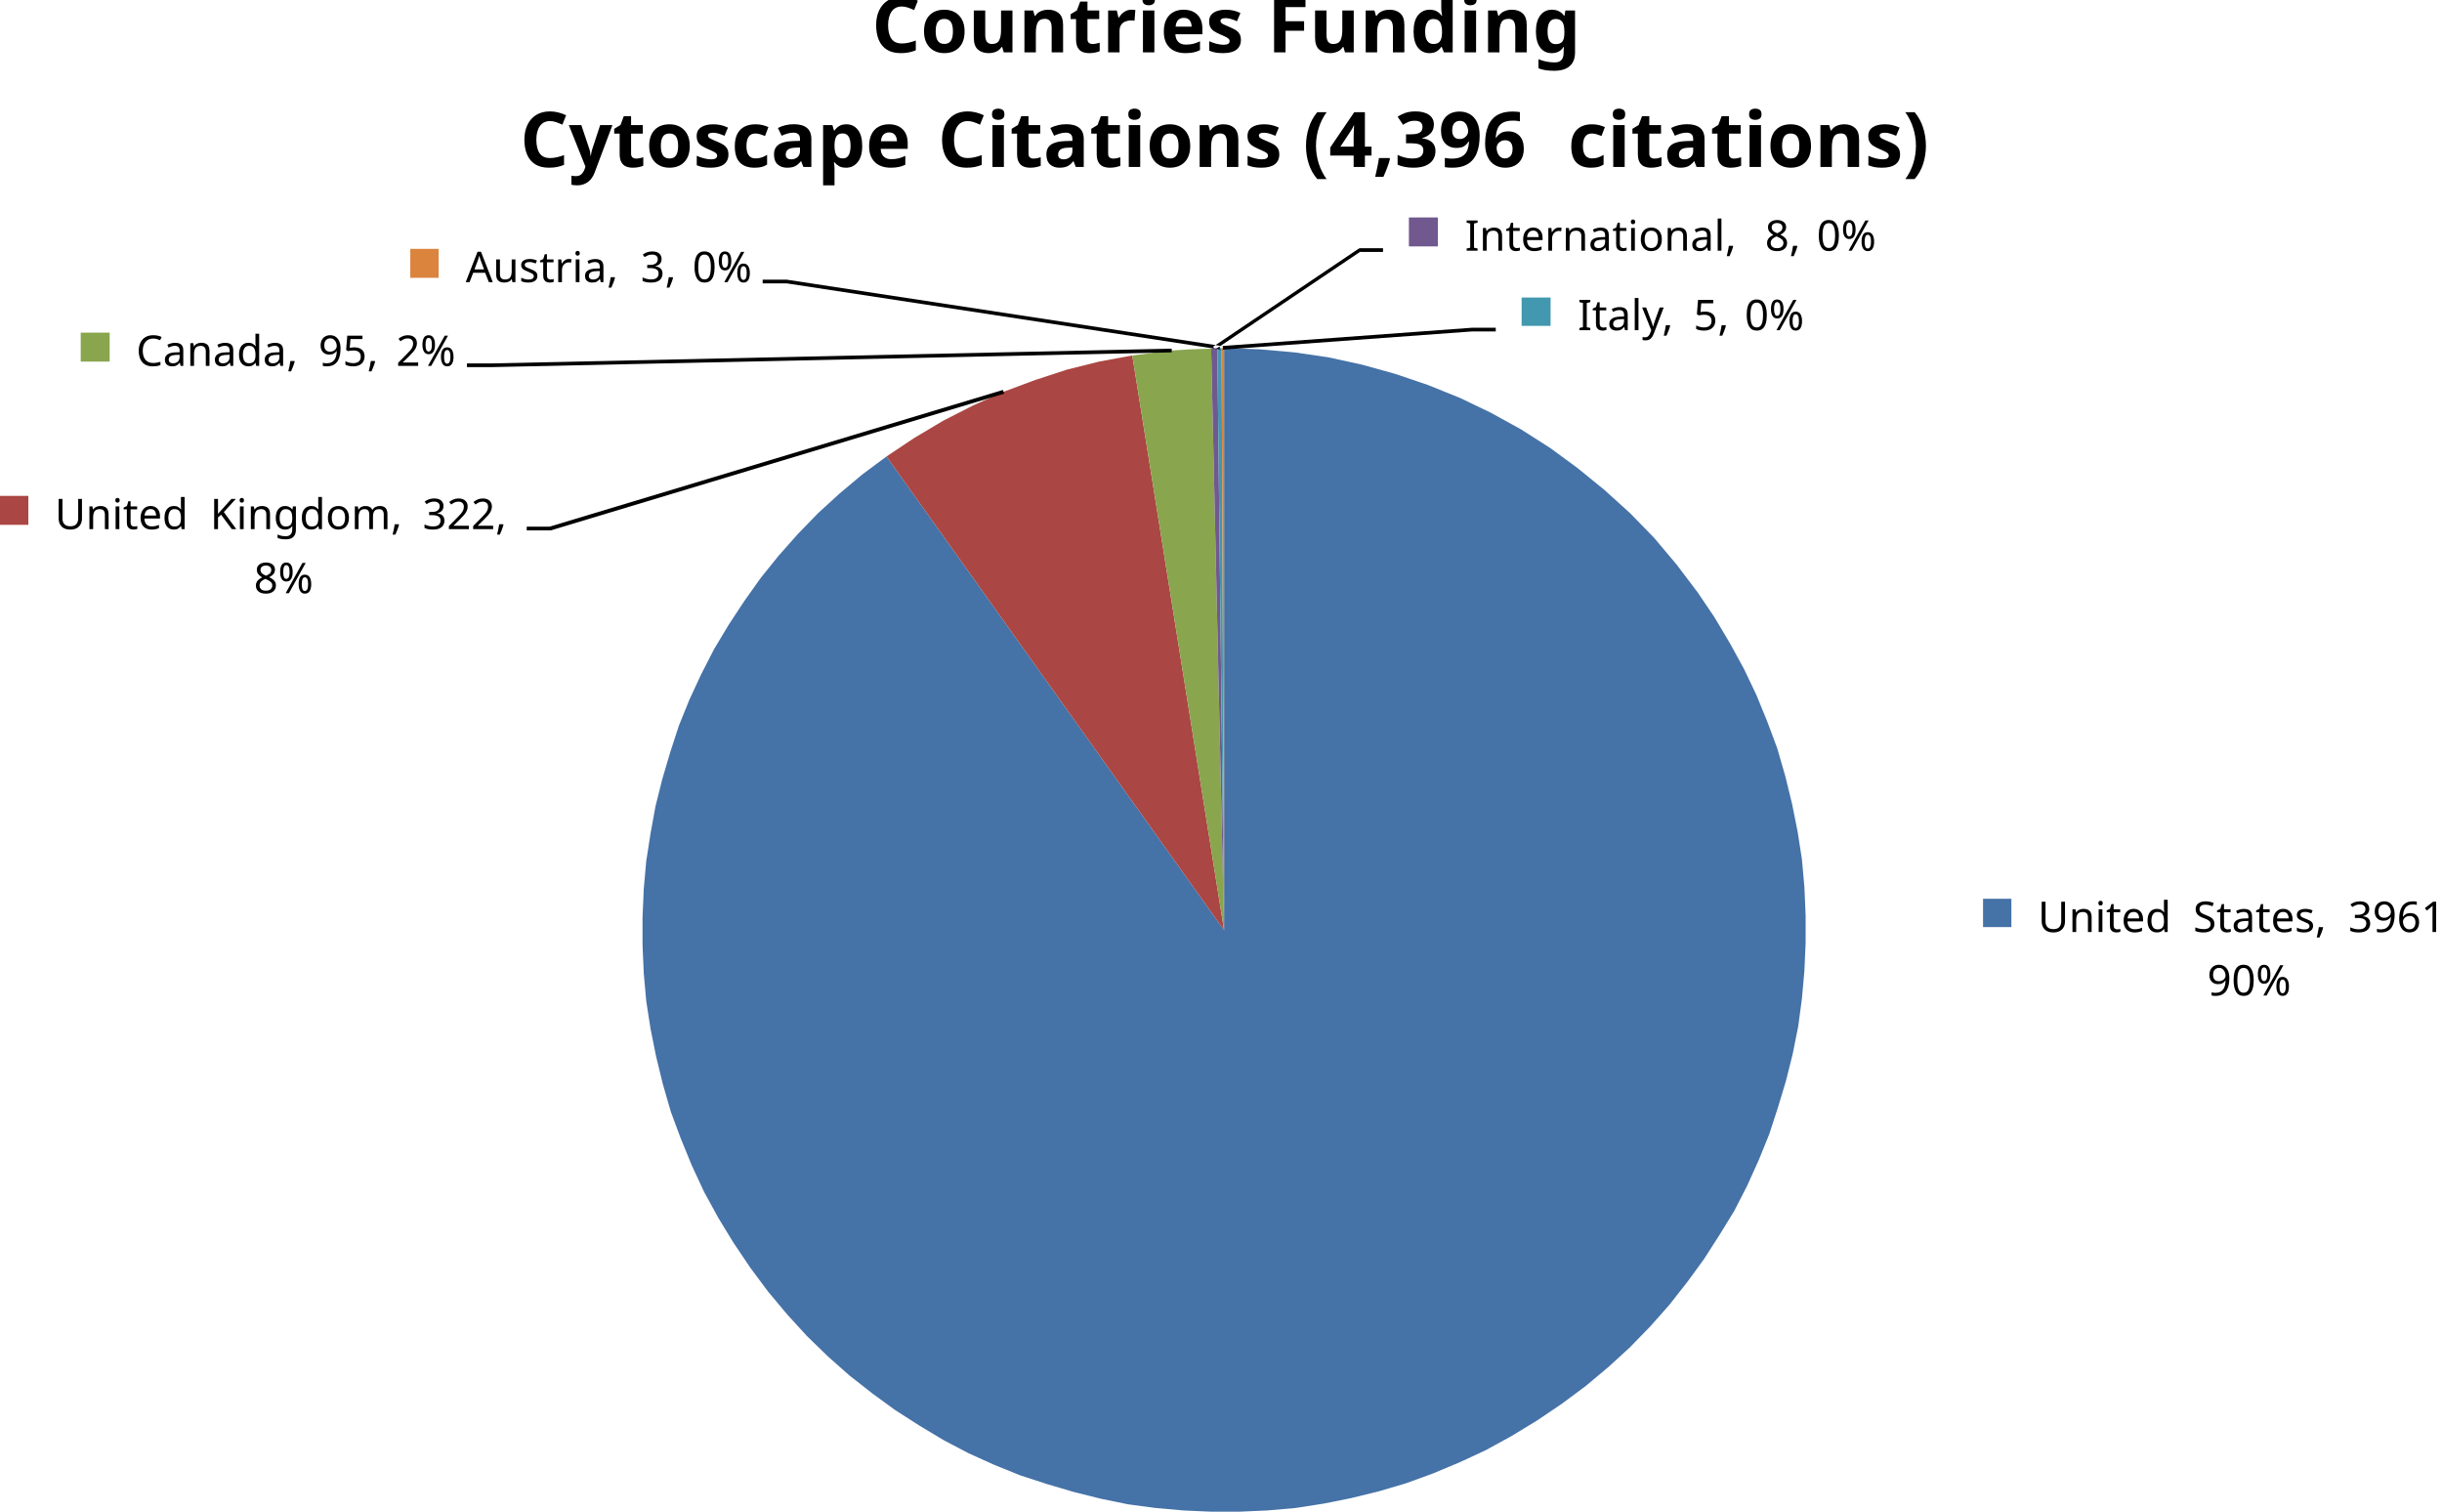
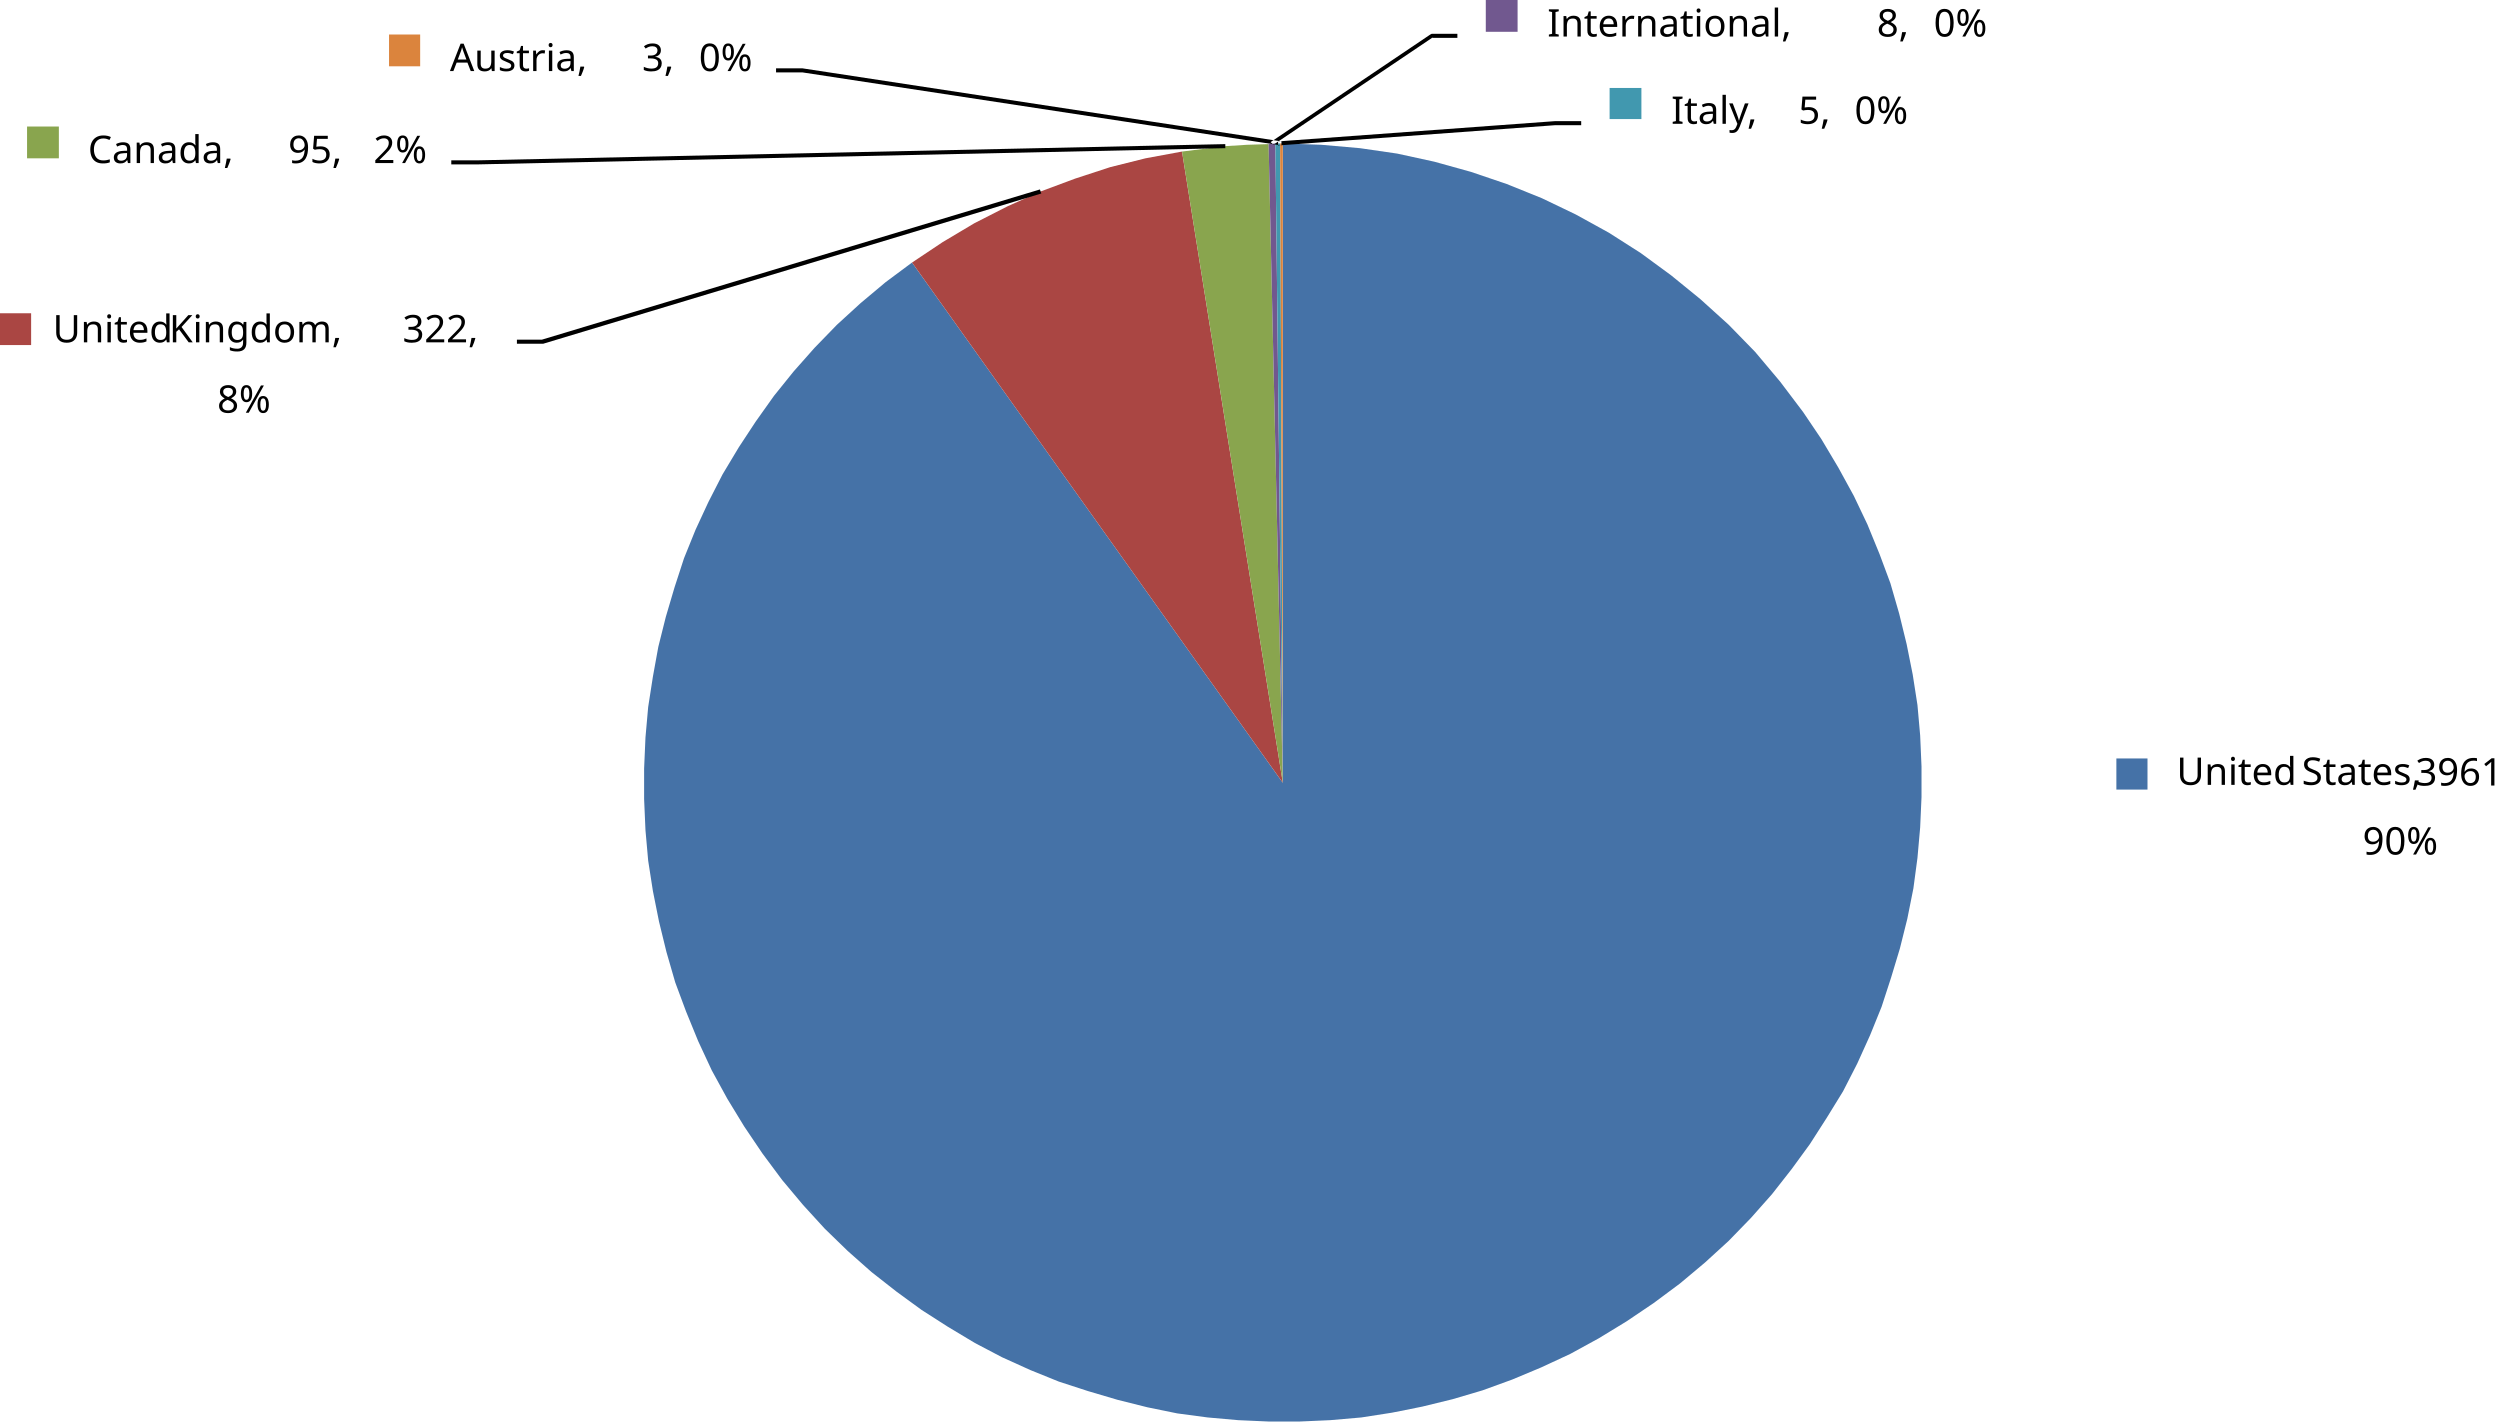
- <svg xmlns="http://www.w3.org/2000/svg" width="3964px" height="2454px" viewBox="0 0 3964 2454" version="1.1">
+ <svg xmlns="http://www.w3.org/2000/svg" width="3695px" height="2101px" viewBox="0 0 3695 2101" version="1.1">
  <defs />
  <g id="Page-1" stroke="none" stroke-width="1" fill="none" fill-rule="evenodd">
-     <g id="Countries-Funding-Cites-Jan-2004-to-Feb-2015-from-MedLine.001" transform="translate(0, -34)">
-       <g id="Page_1-Clipped">
-         <g id="Page_1">
-           <path d="M1987,1544 L1439,775 L1400,804 L1363,835 L1328,867 L1295,901 L1264,936 L1235,972 L1208,1010 L1183,1048 L1159,1088 L1138,1129 L1119,1170 L1102,1212 L1088,1255 L1075,1299 L1064,1343 L1056,1387 L1049,1432 L1045,1477 L1043,1523 L1043,1568 L1045,1614 L1049,1659 L1056,1704 L1065,1749 L1076,1794 L1089,1839 L1105,1882 L1123,1926 L1143,1969 L1166,2011 L1191,2052 L1218,2092 L1247,2131 L1278,2168 L1310,2203 L1344,2236 L1379,2267 L1416,2296 L1453,2323 L1492,2348 L1532,2372 L1572,2393 L1614,2412 L1656,2429 L1699,2443 L1743,2456 L1787,2467 L1831,2476 L1876,2482 L1921,2486 L1966,2488 L2012,2488 L2057,2486 L2103,2482 L2148,2475 L2193,2466 L2238,2455 L2282,2442 L2326,2426 L2369,2408 L2412,2388 L2454,2365 L2495,2340 L2535,2313 L2574,2284 L2611,2253 L2646,2221 L2679,2187 L2710,2152 L2739,2115 L2766,2078 L2791,2039 L2815,2000 L2836,1959 L2855,1917 L2872,1875 L2886,1832 L2899,1789 L2910,1745 L2919,1700 L2925,1655 L2929,1610 L2931,1565 L2931,1520 L2929,1474 L2925,1429 L2918,1384 L2909,1339 L2898,1294 L2885,1249 L2869,1206 L2851,1162 L2831,1120 L2808,1078 L2783,1036 L2756,996 L2722,951 L2685,907 L2646,867 L2604,829 L2561,794 L2516,761 L2469,731 L2420,704 L2370,680 L2318,659 L2265,641 L2211,626 L2156,614 L2101,606 L2044,601 L1987,599 L1987,1544 L1987,1544 Z" id="Shape" fill="#4572A7" />
-           <path d="M1987,1544 L1838,611 L1784,621 L1732,634 L1680,651 L1629,670 L1580,692 L1531,717 L1484,745 L1439,775 L1987,1544 L1987,1544 Z" id="Shape" fill="#AA4643" />
-           <path d="M1987,1544 L1966,600 L1934,601 L1902,603 L1838,611 L1987,1544 L1987,1544 Z" id="Shape" fill="#89A54E" />
-           <path d="M1987,1544 L1976,599 L1966,600 L1987,1544 L1987,1544 Z" id="Shape" fill="#71588F" />
-           <path d="M1987,1544 L1983,599 L1976,599 L1987,1544 L1987,1544 Z" id="Shape" fill="#4198AF" />
-           <path d="M1987,1544 L1987,599 L1983,599 L1987,1544 L1987,1544 Z" id="Shape" fill="#DB843D" />
-           <path d="M1630,673 L894,895 L855,895 L855,889 L893,889 L892,889 L1628,667 L1630,673 L1630,673 Z M1985,602 L1277,494 L1238,494 L1238,488 L1277,488 L1985,596 L1985,602 L1985,602 Z M1969,597 L2205,438 L2207,437 L2245,437 L2245,443 L2207,443 L2209,442 L1973,601 L1969,597 L1969,597 Z M1902,606 L796,630 L758,630 L758,624 L796,624 L1902,600 L1902,606 L1902,606 Z M1980,596 L2390,566 L2428,566 L2428,572 L2390,572 L1980,602 L1980,596 L1980,596 Z" id="Shape" fill="#000000" />
-           <rect id="Rectangle-path" fill="#4572A7" x="3219" y="1493" width="46" height="46" />
-           <text id="United" fill="#000000" font-family="Calibri" font-size="68.813" font-weight="normal">
-             <tspan x="3308" y="1547">United</tspan>
-           </text>
-           <text id="States," fill="#000000" font-family="Calibri" font-size="68.813" font-weight="normal">
-             <tspan x="3560" y="1547">States,</tspan>
-           </text>
-           <text id="3961," fill="#000000" font-family="Calibri" font-size="68.813" font-weight="normal">
-             <tspan x="3812" y="1547">3961,</tspan>
-           </text>
-           <text id="90%" fill="#000000" font-family="Calibri" font-size="68.813" font-weight="normal">
-             <tspan x="3583" y="1650">90%</tspan>
-           </text>
-           <rect id="Rectangle-path" fill="#AA4643" x="0" y="839" width="46" height="47" />
-           <text id="United" fill="#000000" font-family="Calibri" font-size="68.813" font-weight="normal">
-             <tspan x="89" y="893">United</tspan>
-           </text>
-           <text id="Kingdom," fill="#000000" font-family="Calibri" font-size="68.813" font-weight="normal">
-             <tspan x="341" y="893">Kingdom,</tspan>
-           </text>
-           <text id="322," fill="#000000" font-family="Calibri" font-size="68.813" font-weight="normal">
-             <tspan x="686" y="893">322,</tspan>
-           </text>
-           <text id="8%" fill="#000000" font-family="Calibri" font-size="68.813" font-weight="normal">
-             <tspan x="412" y="997">8%</tspan>
-           </text>
-           <rect id="Rectangle-path" fill="#89A54E" x="131" y="574" width="47" height="47" />
-           <text id="Canada," fill="#000000" font-family="Calibri" font-size="68.813" font-weight="normal">
-             <tspan x="221" y="628">Canada,</tspan>
-           </text>
-           <text id="95," fill="#000000" font-family="Calibri" font-size="68.813" font-weight="normal">
-             <tspan x="517" y="628">95,</tspan>
-           </text>
-           <text id="2%" fill="#000000" font-family="Calibri" font-size="68.813" font-weight="normal">
-             <tspan x="643" y="628">2%</tspan>
-           </text>
-           <rect id="Rectangle-path" fill="#71588F" x="2287" y="387" width="47" height="47" />
-           <text id="International," fill="#000000" font-family="Calibri" font-size="68.813" font-weight="normal">
-             <tspan x="2378" y="441">International,</tspan>
-           </text>
-           <text id="8," fill="#000000" font-family="Calibri" font-size="68.813" font-weight="normal">
-             <tspan x="2865" y="441">8,</tspan>
-           </text>
-           <text id="0%" fill="#000000" font-family="Calibri" font-size="68.813" font-weight="normal">
-             <tspan x="2949" y="441">0%</tspan>
-           </text>
-           <rect id="Rectangle-path" fill="#4198AF" x="2470" y="517" width="47" height="46" />
-           <text id="Italy," fill="#000000" font-family="Calibri" font-size="68.813" font-weight="normal">
-             <tspan x="2561" y="570">Italy,</tspan>
-           </text>
-           <text id="5," fill="#000000" font-family="Calibri" font-size="68.813" font-weight="normal">
-             <tspan x="2749" y="570">5,</tspan>
-           </text>
-           <text id="0%" fill="#000000" font-family="Calibri" font-size="68.813" font-weight="normal">
-             <tspan x="2832" y="570">0%</tspan>
-           </text>
-           <rect id="Rectangle-path" fill="#DB843D" x="666" y="438" width="46" height="47" />
-           <text id="Austria," fill="#000000" font-family="Calibri" font-size="68.813" font-weight="normal">
-             <tspan x="756" y="492">Austria,</tspan>
-           </text>
-           <text id="3," fill="#000000" font-family="Calibri" font-size="68.813" font-weight="normal">
-             <tspan x="1040" y="492">3,</tspan>
-           </text>
-           <text id="0%" fill="#000000" font-family="Calibri" font-size="68.813" font-weight="normal">
-             <tspan x="1124" y="492">0%</tspan>
-           </text>
-           <text id="Countries" fill="#000000" font-family="Calibri" font-size="124.518" font-weight="bold">
-             <tspan x="1415" y="119">Countries</tspan>
-           </text>
-           <text id="Funding" fill="#000000" font-family="Calibri" font-size="124.518" font-weight="bold">
-             <tspan x="2057" y="119">Funding</tspan>
-           </text>
-           <text id="Cytoscape" fill="#000000" font-family="Calibri" font-size="124.518" font-weight="bold">
-             <tspan x="844" y="305">Cytoscape</tspan>
-           </text>
-           <text id="Citations" fill="#000000" font-family="Calibri" font-size="124.518" font-weight="bold">
-             <tspan x="1522" y="305">Citations</tspan>
-           </text>
-           <text id="(4,396" fill="#000000" font-family="Calibri" font-size="124.518" font-weight="bold">
-             <tspan x="2115" y="305">(4,396</tspan>
-           </text>
-           <text id="citations)" fill="#000000" font-family="Calibri" font-size="124.518" font-weight="bold">
-             <tspan x="2545" y="305">citations)</tspan>
-           </text>
+     <g id="funding" transform="translate(-91, 0)">
+       <g id="Page-1">
+         <g id="Countries-Funding-Cites-Jan-2004-to-Feb-2015-from-MedLine.001">
+           <g id="Page_1-Clipped">
+             <g id="Page_1">
+               <path d="M1987,1157 L1439,388 L1400,417 L1363,448 L1328,480 L1295,514 L1264,549 L1235,585 L1208,623 L1183,661 L1159,701 L1138,742 L1119,783 L1102,825 L1088,868 L1075,912 L1064,956 L1056,1000 L1049,1045 L1045,1090 L1043,1136 L1043,1181 L1045,1227 L1049,1272 L1056,1317 L1065,1362 L1076,1407 L1089,1452 L1105,1495 L1123,1539 L1143,1582 L1166,1624 L1191,1665 L1218,1705 L1247,1744 L1278,1781 L1310,1816 L1344,1849 L1379,1880 L1416,1909 L1453,1936 L1492,1961 L1532,1985 L1572,2006 L1614,2025 L1656,2042 L1699,2056 L1743,2069 L1787,2080 L1831,2089 L1876,2095 L1921,2099 L1966,2101 L2012,2101 L2057,2099 L2103,2095 L2148,2088 L2193,2079 L2238,2068 L2282,2055 L2326,2039 L2369,2021 L2412,2001 L2454,1978 L2495,1953 L2535,1926 L2574,1897 L2611,1866 L2646,1834 L2679,1800 L2710,1765 L2739,1728 L2766,1691 L2791,1652 L2815,1613 L2836,1572 L2855,1530 L2872,1488 L2886,1445 L2899,1402 L2910,1358 L2919,1313 L2925,1268 L2929,1223 L2931,1178 L2931,1133 L2929,1087 L2925,1042 L2918,997 L2909,952 L2898,907 L2885,862 L2869,819 L2851,775 L2831,733 L2808,691 L2783,649 L2756,609 L2722,564 L2685,520 L2646,480 L2604,442 L2561,407 L2516,374 L2469,344 L2420,317 L2370,293 L2318,272 L2265,254 L2211,239 L2156,227 L2101,219 L2044,214 L1987,212 L1987,1157 L1987,1157 Z" id="Shape" fill="#4572A7" />
+               <path d="M1987,1157 L1838,224 L1784,234 L1732,247 L1680,264 L1629,283 L1580,305 L1531,330 L1484,358 L1439,388 L1987,1157 L1987,1157 Z" id="Shape" fill="#AA4643" />
+               <path d="M1987,1157 L1966,213 L1934,214 L1902,216 L1838,224 L1987,1157 L1987,1157 Z" id="Shape" fill="#89A54E" />
+               <path d="M1987,1157 L1976,212 L1966,213 L1987,1157 L1987,1157 Z" id="Shape" fill="#71588F" />
+               <path d="M1987,1157 L1983,212 L1976,212 L1987,1157 L1987,1157 Z" id="Shape" fill="#4198AF" />
+               <path d="M1987,1157 L1987,212 L1983,212 L1987,1157 L1987,1157 Z" id="Shape" fill="#DB843D" />
+               <path d="M1630,286 L894,508 L855,508 L855,502 L893,502 L892,502 L1628,280 L1630,286 L1630,286 Z M1985,215 L1277,107 L1238,107 L1238,101 L1277,101 L1985,209 L1985,215 L1985,215 Z M1969,210 L2205,51 L2207,50 L2245,50 L2245,56 L2207,56 L2209,55 L1973,214 L1969,210 L1969,210 Z M1902,219 L796,243 L758,243 L758,237 L796,237 L1902,213 L1902,219 L1902,219 Z M1980,209 L2390,179 L2428,179 L2428,185 L2390,185 L1980,215 L1980,209 L1980,209 Z" id="Shape" fill="#000000" />
+               <rect id="Rectangle-path" fill="#4572A7" x="3219" y="1121" width="46" height="46" />
+               <text id="United" fill="#000000" font-family="Calibri" font-size="56.371" font-weight="normal">
+                 <tspan x="3308" y="1160">United</tspan>
+               </text>
+               <text id="States," fill="#000000" font-family="Calibri" font-size="56.371" font-weight="normal">
+                 <tspan x="3493" y="1160">States,</tspan>
+               </text>
+               <text id="3961," fill="#000000" font-family="Calibri" font-size="56.371" font-weight="normal">
+                 <tspan x="3661" y="1161">3961,</tspan>
+               </text>
+               <text id="90%" fill="#000000" font-family="Calibri" font-size="56.371" font-weight="normal">
+                 <tspan x="3583" y="1263">90%</tspan>
+               </text>
+               <rect id="Rectangle-path" fill="#AA4643" x="91" y="463" width="46" height="47" />
+               <text id="United" fill="#000000" font-family="Calibri" font-size="56.371" font-weight="normal">
+                 <tspan x="169" y="506">United</tspan>
+               </text>
+               <text id="Kingdom," fill="#000000" font-family="Calibri" font-size="56.371" font-weight="normal">
+                 <tspan x="341" y="506">Kingdom,</tspan>
+               </text>
+               <text id="322," fill="#000000" font-family="Calibri" font-size="56.371" font-weight="normal">
+                 <tspan x="686" y="506">322,</tspan>
+               </text>
+               <text id="8%" fill="#000000" font-family="Calibri" font-size="56.371" font-weight="normal">
+                 <tspan x="412" y="610">8%</tspan>
+               </text>
+               <rect id="Rectangle-path" fill="#89A54E" x="131" y="187" width="47" height="47" />
+               <text id="Canada," fill="#000000" font-family="Calibri" font-size="56.371" font-weight="normal">
+                 <tspan x="221" y="241">Canada,</tspan>
+               </text>
+               <text id="95," fill="#000000" font-family="Calibri" font-size="56.371" font-weight="normal">
+                 <tspan x="517" y="241">95,</tspan>
+               </text>
+               <text id="2%" fill="#000000" font-family="Calibri" font-size="56.371" font-weight="normal">
+                 <tspan x="643" y="241">2%</tspan>
+               </text>
+               <rect id="Rectangle-path" fill="#71588F" x="2287" y="0" width="47" height="47" />
+               <text id="International," fill="#000000" font-family="Calibri" font-size="56.371" font-weight="normal">
+                 <tspan x="2378" y="54">International,</tspan>
+               </text>
+               <text id="8," fill="#000000" font-family="Calibri" font-size="56.371" font-weight="normal">
+                 <tspan x="2865" y="54">8,</tspan>
+               </text>
+               <text id="0%" fill="#000000" font-family="Calibri" font-size="56.371" font-weight="normal">
+                 <tspan x="2949" y="54">0%</tspan>
+               </text>
+               <rect id="Rectangle-path" fill="#4198AF" x="2470" y="130" width="47" height="46" />
+               <text id="Italy," fill="#000000" font-family="Calibri" font-size="56.371" font-weight="normal">
+                 <tspan x="2561" y="183">Italy,</tspan>
+               </text>
+               <text id="5," fill="#000000" font-family="Calibri" font-size="56.371" font-weight="normal">
+                 <tspan x="2749" y="183">5,</tspan>
+               </text>
+               <text id="0%" fill="#000000" font-family="Calibri" font-size="56.371" font-weight="normal">
+                 <tspan x="2832" y="183">0%</tspan>
+               </text>
+               <rect id="Rectangle-path" fill="#DB843D" x="666" y="51" width="46" height="47" />
+               <text id="Austria," fill="#000000" font-family="Calibri" font-size="56.371" font-weight="normal">
+                 <tspan x="756" y="105">Austria,</tspan>
+               </text>
+               <text id="3," fill="#000000" font-family="Calibri" font-size="56.371" font-weight="normal">
+                 <tspan x="1040" y="105">3,</tspan>
+               </text>
+               <text id="0%" fill="#000000" font-family="Calibri" font-size="56.371" font-weight="normal">
+                 <tspan x="1124" y="105">0%</tspan>
+               </text>
+             </g>
+           </g>
        </g>
      </g>
    </g>
  </g>
</svg>
